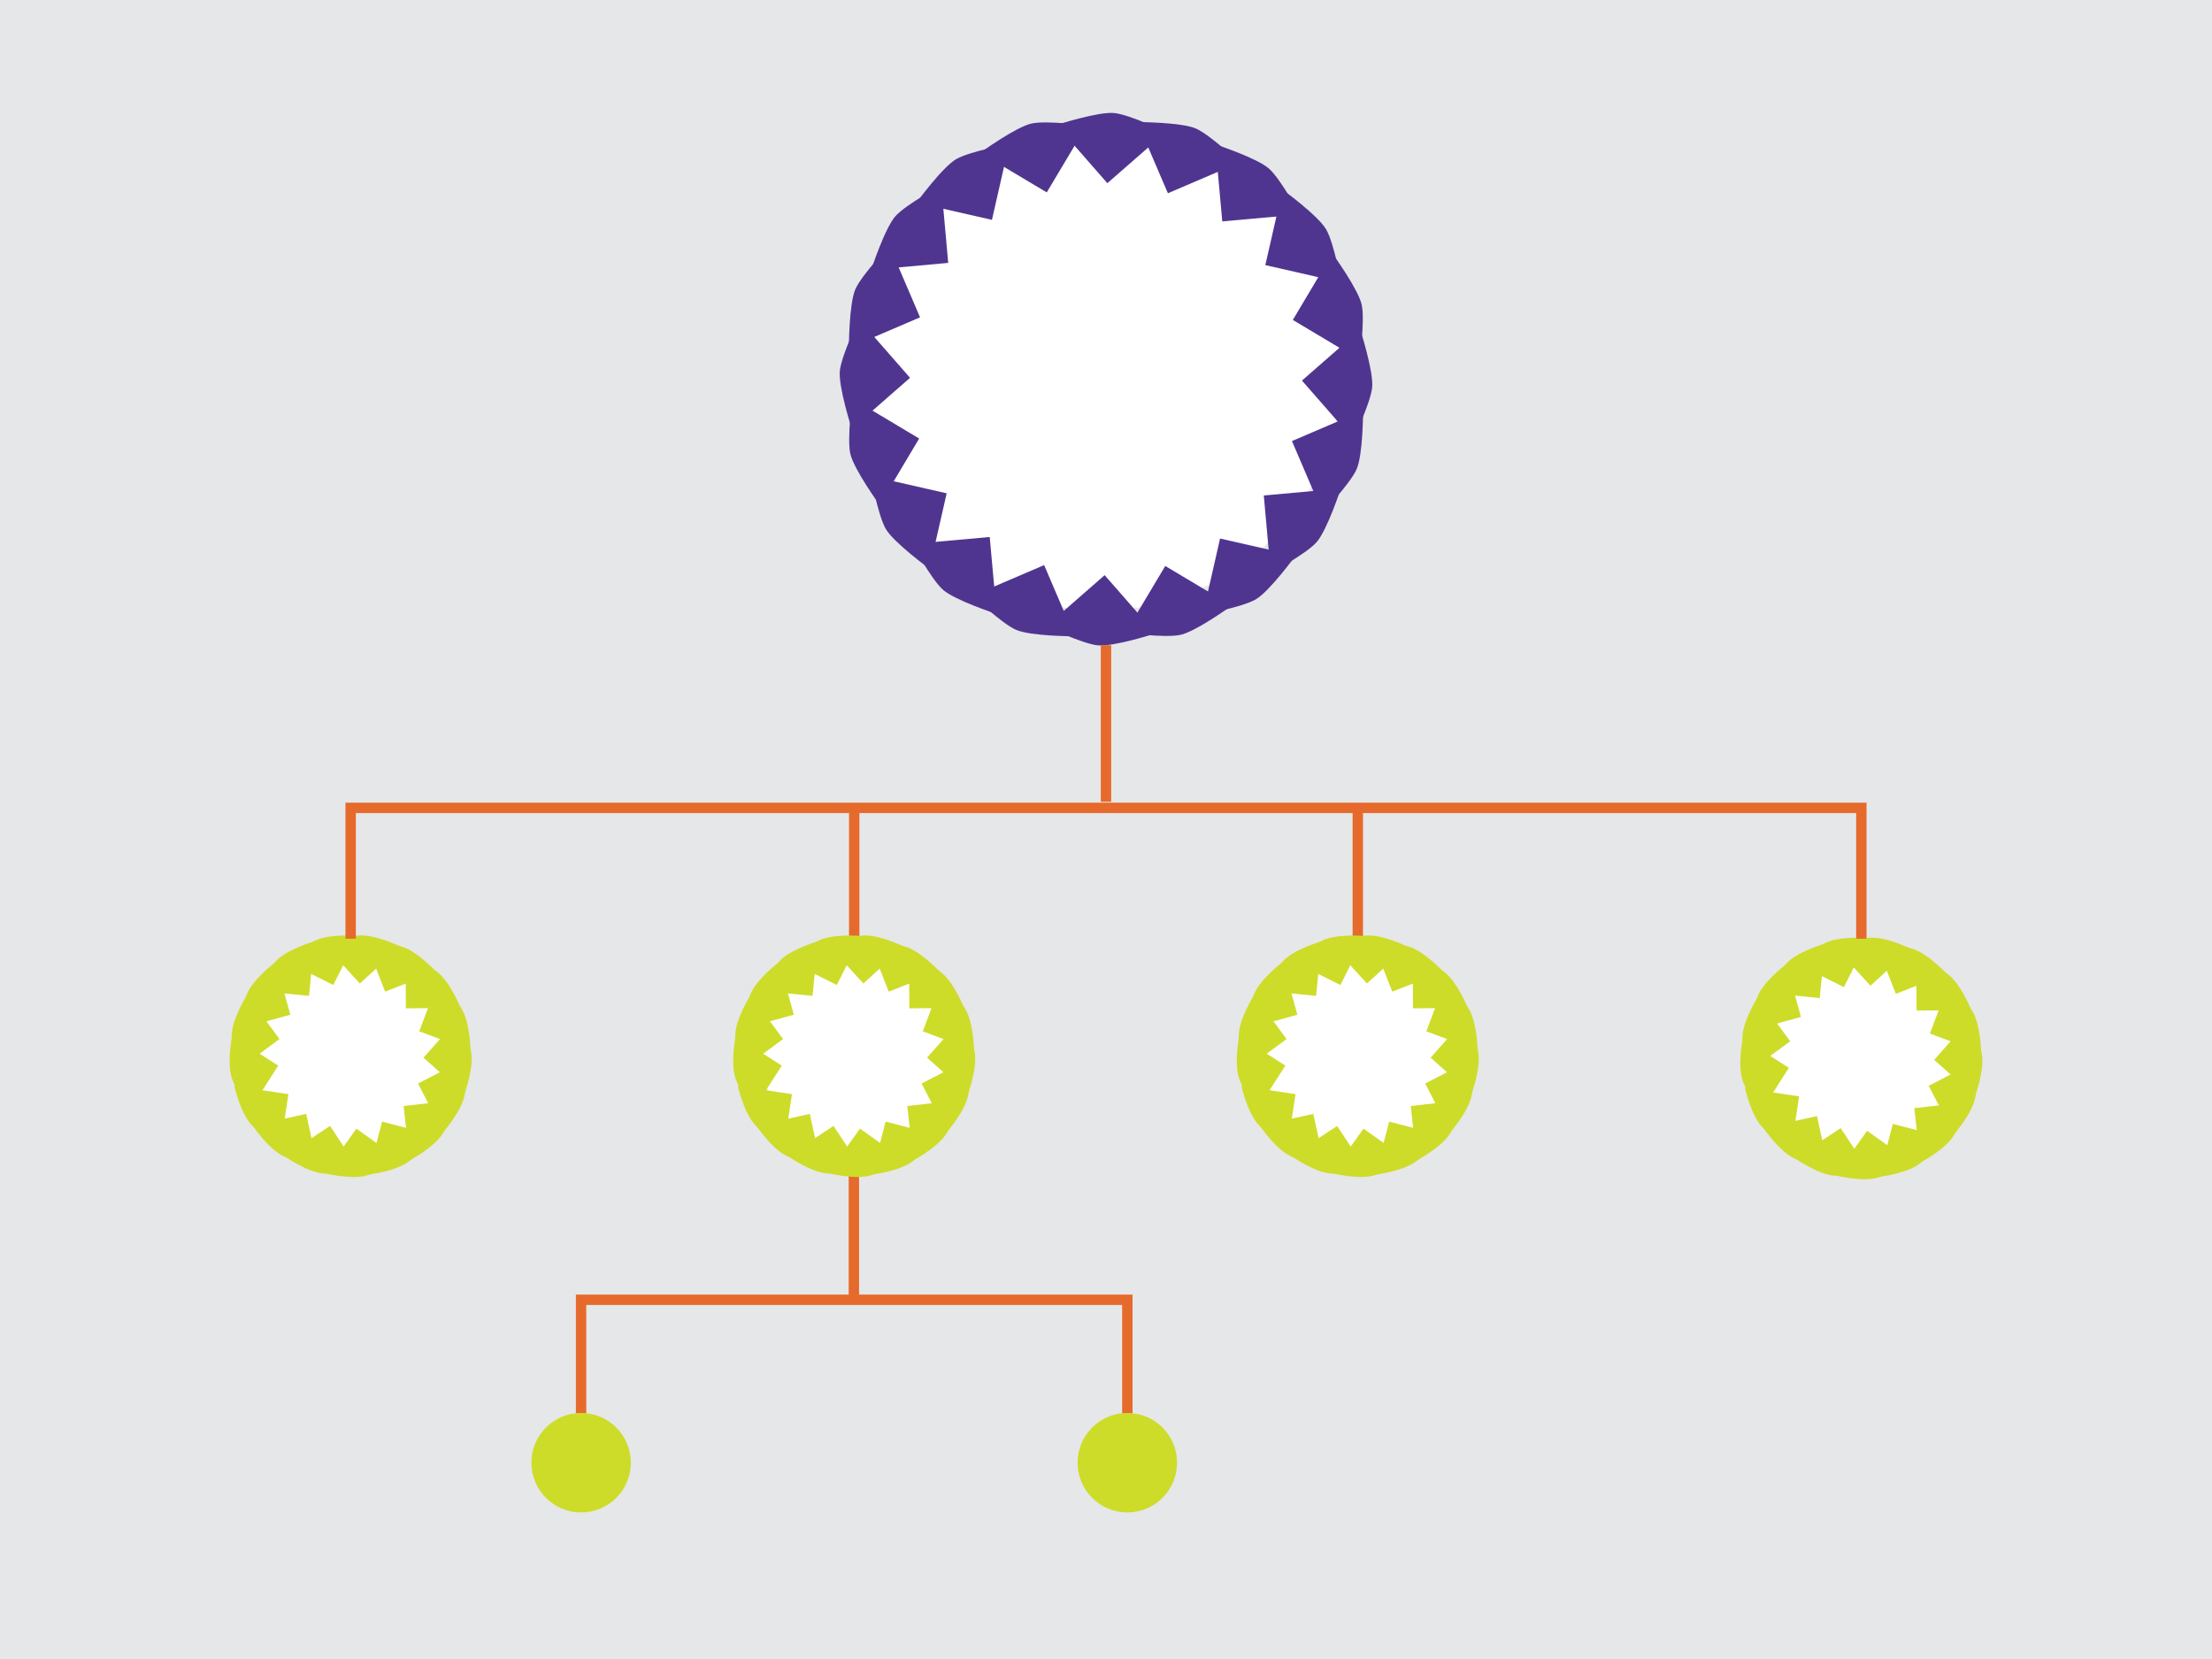
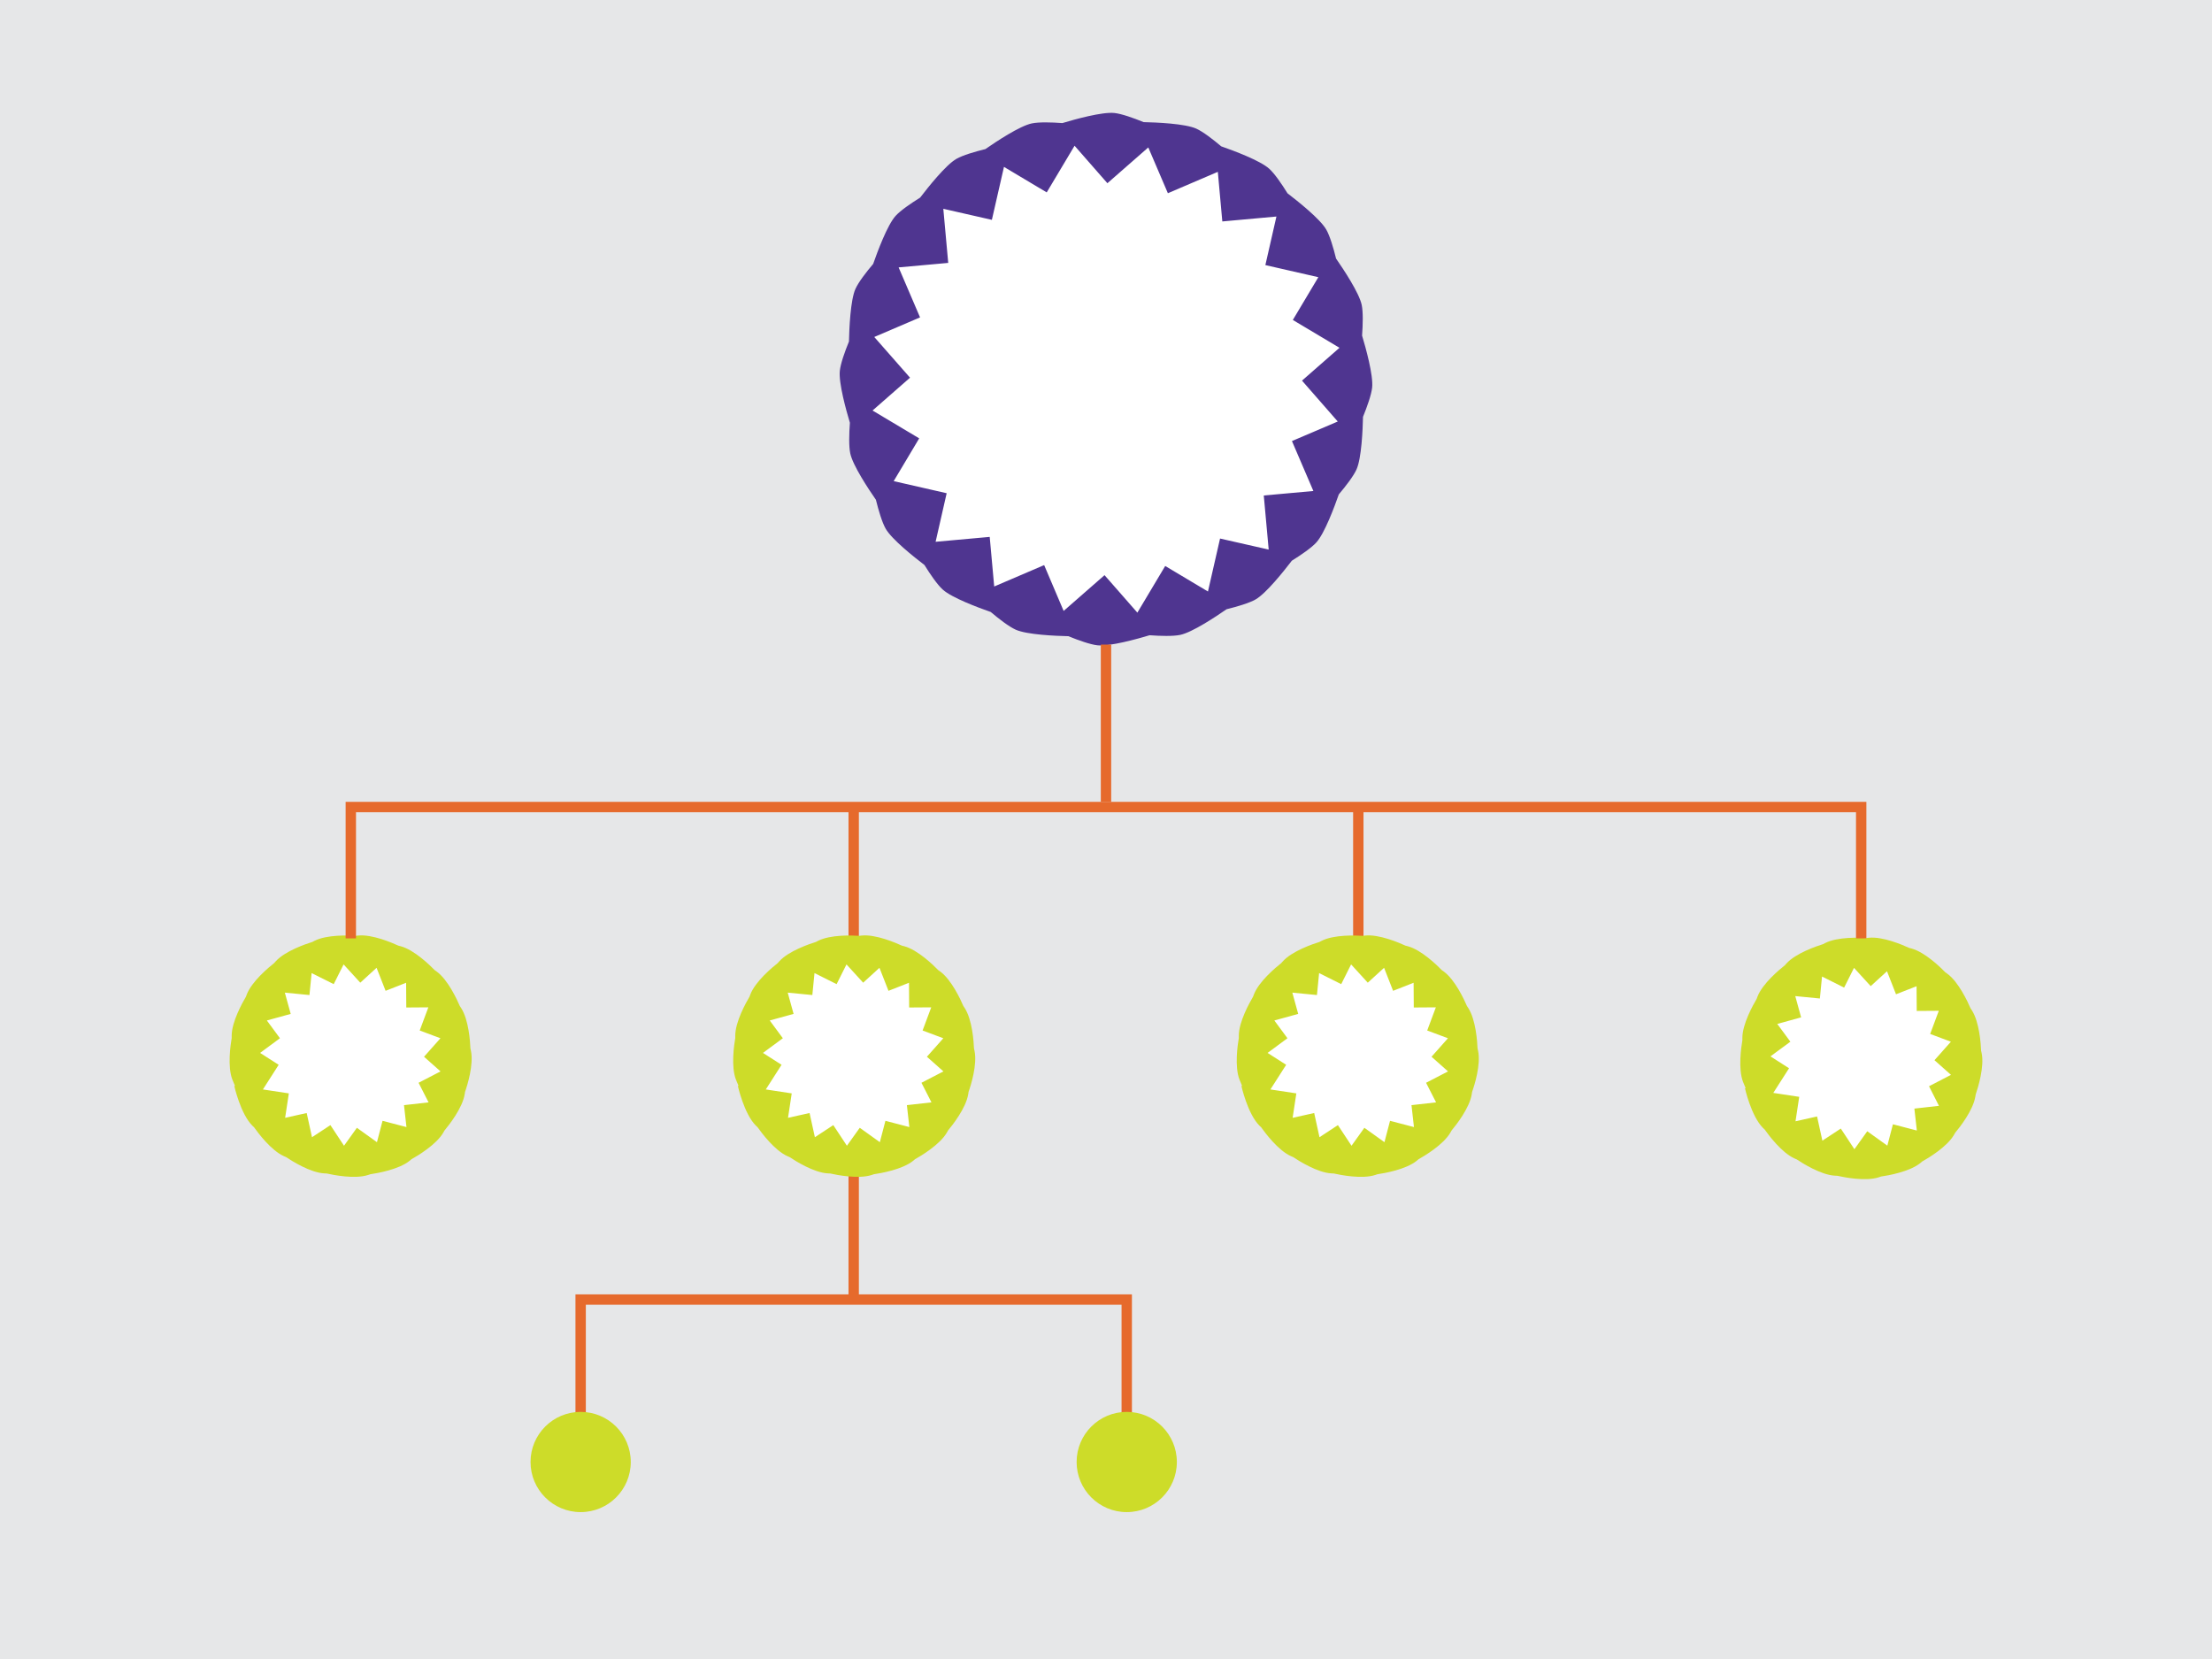
<svg xmlns="http://www.w3.org/2000/svg" viewBox="0 0 1280 960">
  <defs>
    <style>.a{fill:#e6e7e8;}.b{fill:#fff;}.c{fill:#e66a2c;}.d{fill:#4f3590;}.e{fill:#cddc29;}</style>
  </defs>
  <rect class="a" width="1280" height="960" />
-   <circle class="b" cx="637.08" cy="214.08" r="139.08" />
-   <circle class="b" cx="202.91" cy="610.4" r="56.68" />
-   <circle class="b" cx="497.36" cy="610.4" r="56.68" />
-   <circle class="b" cx="785.7" cy="610.4" r="56.68" />
-   <circle class="b" cx="1077.09" cy="610.4" r="56.68" />
-   <rect class="c" x="491.11" y="679.16" width="6" height="72.97" />
-   <polygon class="c" points="655.35 817.86 649.35 817.86 649.35 755.13 339.25 755.13 339.25 817.86 333.25 817.86 333.25 749.13 655.35 749.13 655.35 817.86" />
-   <rect class="c" x="491.3" y="467.47" width="6" height="75.72" />
-   <rect class="c" x="782.7" y="467.47" width="6" height="75.72" />
-   <path class="d" d="M509,292.17S493.89,271.41,492,262.34s1.25-32.47,1.43-31.58l38.46,23Z" />
-   <path class="d" d="M492.89,248.12S485,223.71,486,214.52s11.22-30.51,11.12-29.6l29.48,33.71Z" />
-   <path class="d" d="M491.23,201.26s0-25.66,3.82-34.09,20.1-25.54,19.72-24.71l17.63,41.17Z" />
-   <path class="d" d="M504.12,156.17s7.94-24.4,14.18-31.24,27-18.08,26.39-17.4l4,44.6Z" />
-   <path class="d" d="M530.32,117.28S545.41,96.53,553.45,92s31.27-8.85,30.48-8.4L574,127.22Z" />
-   <path class="d" d="M567.25,88.38S588,73.31,597.08,71.44s32.48,1.25,31.58,1.43l-22.95,38.46Z" />
-   <path class="d" d="M611.3,72.32s24.41-7.92,33.61-6.9,30.5,11.22,29.59,11.12L640.79,106Z" />
-   <path class="d" d="M658.17,70.65s25.65,0,34.09,3.83S717.8,94.57,717,94.19l-41.18,17.63Z" />
-   <path class="d" d="M703.25,83.54s24.4,7.94,31.24,14.18,18.08,27,17.41,26.39l-44.61,4Z" />
-   <path class="d" d="M742.15,109.74s20.75,15.09,25.32,23.13,8.85,31.28,8.41,30.48l-43.68-9.94Z" />
-   <path class="d" d="M771,146.67S786.11,167.44,788,176.5s-1.25,32.48-1.43,31.58l-38.46-22.94Z" />
-   <path class="d" d="M787.11,190.73s7.91,24.4,6.89,33.6-11.22,30.5-11.12,29.6L753.4,220.22Z" />
-   <path class="d" d="M788.77,237.59s0,25.66-3.82,34.09-20.1,25.54-19.72,24.71L747.6,255.22Z" />
-   <path class="d" d="M775.88,282.68s-7.94,24.39-14.18,31.23-27,18.08-26.39,17.41l-4-44.6Z" />
-   <path class="d" d="M749.68,321.57s-15.09,20.75-23.13,25.33-31.27,8.85-30.48,8.4L706,311.63Z" />
-   <path class="d" d="M712.75,350.46S692,365.53,682.92,367.4s-32.48-1.24-31.58-1.42l22.95-38.47Z" />
-   <path class="d" d="M668.7,366.53s-24.41,7.92-33.61,6.89-30.5-11.22-29.59-11.11l33.71-29.49Z" />
-   <path class="d" d="M621.83,368.2s-25.65,0-34.09-3.83S562.2,344.27,563,344.65L604.21,327Z" />
-   <path class="d" d="M576.75,355.3s-24.4-7.94-31.24-14.17-18.08-27-17.41-26.39l44.61-4Z" />
-   <path class="d" d="M537.85,329.11S517.1,314,512.53,306s-8.85-31.27-8.41-30.48l43.68,9.94Z" />
-   <path class="e" d="M143.91,643.32a125.76,125.76,0,0,1-9.44-18.52c-3.46-9-.17-25.24-.17-25.24L161,616.63Z" />
-   <path class="e" d="M136.24,620.06a125.68,125.68,0,0,1-2.17-20.67c0-9.68,8.88-23.63,8.88-23.63l18.79,25.5Z" />
-   <path class="e" d="M137.42,595.59a125.71,125.71,0,0,1,5.37-20.08c3.47-9,16.76-18.87,16.76-18.87L168,587.18Z" />
-   <path class="e" d="M147.28,573.17a125.92,125.92,0,0,1,12.22-16.82c6.47-7.18,22.41-11.61,22.41-11.61l-3.1,31.53Z" />
-   <path class="e" d="M164.53,555.77A125.2,125.2,0,0,1,182,544.45c8.62-4.39,25.08-2.81,25.08-2.81L192.85,570Z" />
-   <path class="e" d="M186.86,545.71a125.43,125.43,0,0,1,20.33-4.32c9.62-1,24.43,6.36,24.43,6.36l-23.4,21.36Z" />
-   <path class="e" d="M211.32,544.33a125.38,125.38,0,0,1,20.53,3.24c9.34,2.51,20.52,14.7,20.52,14.7l-29.5,11.55Z" />
-   <path class="e" d="M234.65,551.79a126.25,126.25,0,0,1,18,10.39c7.82,5.69,13.89,21.08,13.89,21.08l-31.68.21Z" />
-   <path class="e" d="M253.75,567.13a125.74,125.74,0,0,1,13.08,16.15c5.27,8.11,5.42,24.65,5.42,24.65L242.6,596.78Z" />
-   <path class="e" d="M266.09,588.29a125.35,125.35,0,0,1,6.42,19.76c2,9.46-3.77,25-3.77,25l-23.69-21Z" />
-   <path class="e" d="M270,612.46a125.47,125.47,0,0,1-1.08,20.76c-1.51,9.55-12.47,21.94-12.47,21.94L241.9,627Z" />
-   <path class="e" d="M265,636.44a125.1,125.1,0,0,1-8.46,19c-4.83,8.38-19.5,16-19.5,16L233.55,640Z" />
-   <path class="e" d="M251.78,657a124.2,124.2,0,0,1-14.69,14.7c-7.52,6.09-24,8-24,8l8-30.66Z" />
-   <path class="e" d="M232,671.53A124.73,124.73,0,0,1,213,680c-9.19,3-25.21-1.14-25.21-1.14l18.45-25.76Z" />
-   <path class="e" d="M208.4,678a125,125,0,0,1-20.76,1.09C178,678.56,164.51,669,164.51,669L191,651.52Z" />
-   <path class="e" d="M184,675.52a125.61,125.61,0,0,1-19.77-6.42c-8.84-3.94-18-17.73-18-17.73l30.94-6.8Z" />
-   <path class="e" d="M162.15,664.49A125.55,125.55,0,0,1,146,651.41c-6.84-6.84-10.43-23-10.43-23l31.33,4.74Z" />
-   <path class="e" d="M435.3,643.32a125.76,125.76,0,0,1-9.44-18.52c-3.46-9-.17-25.24-.17-25.24l26.69,17.07Z" />
-   <path class="e" d="M427.63,620.06a125.68,125.68,0,0,1-2.17-20.67c0-9.68,8.88-23.63,8.88-23.63l18.8,25.5Z" />
-   <path class="e" d="M428.81,595.59a125.09,125.09,0,0,1,5.38-20.08c3.46-9,16.76-18.87,16.76-18.87l8.4,30.54Z" />
-   <path class="e" d="M438.68,573.17a125.38,125.38,0,0,1,12.21-16.82c6.47-7.18,22.41-11.61,22.41-11.61l-3.1,31.53Z" />
-   <path class="e" d="M455.92,555.77a125.2,125.2,0,0,1,17.43-11.32c8.62-4.39,25.08-2.81,25.08-2.81L484.24,570Z" />
-   <path class="e" d="M478.25,545.71a125.72,125.72,0,0,1,20.33-4.32c9.62-1,24.43,6.36,24.43,6.36l-23.4,21.36Z" />
-   <path class="e" d="M502.71,544.33a125.22,125.22,0,0,1,20.53,3.24c9.34,2.51,20.52,14.7,20.52,14.7l-29.5,11.55Z" />
-   <path class="e" d="M526,551.79a125.65,125.65,0,0,1,18,10.39c7.82,5.69,13.89,21.08,13.89,21.08l-31.68.21Z" />
-   <path class="e" d="M545.14,567.13a124.8,124.8,0,0,1,13.08,16.15c5.27,8.11,5.42,24.65,5.42,24.65L534,596.78Z" />
-   <path class="e" d="M557.48,588.29a126,126,0,0,1,6.43,19.76c2,9.46-3.78,25-3.78,25l-23.69-21Z" />
-   <path class="e" d="M561.42,612.46a126.05,126.05,0,0,1-1.09,20.76c-1.51,9.55-12.47,21.94-12.47,21.94L533.29,627Z" />
-   <path class="e" d="M556.43,636.44a125.66,125.66,0,0,1-8.45,19c-4.84,8.38-19.51,16-19.51,16L525,640Z" />
-   <path class="e" d="M543.18,657a124.69,124.69,0,0,1-14.7,14.7c-7.52,6.09-24,8-24,8l8-30.66Z" />
-   <path class="e" d="M523.42,671.53a124.9,124.9,0,0,1-19,8.45c-9.2,3-25.22-1.14-25.22-1.14l18.45-25.76Z" />
-   <path class="e" d="M499.79,678A125,125,0,0,1,479,679.06c-9.65-.5-23.12-10.11-23.12-10.11l26.45-17.43Z" />
-   <path class="e" d="M475.42,675.52a125.61,125.61,0,0,1-19.77-6.42c-8.84-3.94-18-17.73-18-17.73l30.94-6.8Z" />
-   <path class="e" d="M453.55,664.49a125.3,125.3,0,0,1-16.16-13.08c-6.84-6.84-10.42-23-10.42-23l31.32,4.74Z" />
-   <path class="e" d="M726.7,643.32a124.68,124.68,0,0,1-9.44-18.52c-3.47-9-.18-25.24-.18-25.24l26.69,17.07Z" />
-   <path class="e" d="M719,620.06a125.12,125.12,0,0,1-2.18-20.67c0-9.68,8.88-23.63,8.88-23.63l18.8,25.5Z" />
-   <path class="e" d="M720.2,595.59a125.09,125.09,0,0,1,5.38-20.08c3.46-9,16.76-18.87,16.76-18.87l8.4,30.54Z" />
-   <path class="e" d="M730.07,573.17a125.38,125.38,0,0,1,12.21-16.82c6.47-7.18,22.41-11.61,22.41-11.61l-3.1,31.53Z" />
-   <path class="e" d="M747.31,555.77a125.91,125.91,0,0,1,17.43-11.32c8.62-4.39,25.09-2.81,25.09-2.81L775.64,570Z" />
-   <path class="e" d="M769.65,545.71A125.43,125.43,0,0,1,790,541.39c9.61-1,24.42,6.36,24.42,6.36L791,569.11Z" />
-   <path class="e" d="M794.1,544.33a125.22,125.22,0,0,1,20.53,3.24c9.34,2.51,20.52,14.7,20.52,14.7l-29.5,11.55Z" />
-   <path class="e" d="M817.43,551.79a125.65,125.65,0,0,1,18,10.39c7.83,5.69,13.89,21.08,13.89,21.08l-31.67.21Z" />
-   <path class="e" d="M836.53,567.13a125.38,125.38,0,0,1,13.09,16.15c5.26,8.11,5.41,24.65,5.41,24.65l-29.65-11.15Z" />
-   <path class="e" d="M848.87,588.29a124.85,124.85,0,0,1,6.43,19.76c2,9.46-3.78,25-3.78,25l-23.69-21Z" />
-   <path class="e" d="M852.81,612.46a124.82,124.82,0,0,1-1.09,20.76c-1.51,9.55-12.47,21.94-12.47,21.94L824.68,627Z" />
-   <path class="e" d="M847.82,636.44a125.66,125.66,0,0,1-8.45,19c-4.84,8.38-19.51,16-19.51,16L816.34,640Z" />
-   <path class="e" d="M834.57,657a124.69,124.69,0,0,1-14.7,14.7c-7.51,6.09-24,8-24,8l8-30.66Z" />
-   <path class="e" d="M814.81,671.53a124.37,124.37,0,0,1-19,8.45c-9.2,3-25.22-1.14-25.22-1.14l18.45-25.76Z" />
-   <path class="e" d="M791.18,678a124.91,124.91,0,0,1-20.75,1.09c-9.66-.5-23.13-10.11-23.13-10.11l26.45-17.43Z" />
-   <path class="e" d="M766.81,675.52A126,126,0,0,1,747,669.1c-8.83-3.94-18-17.73-18-17.73l30.94-6.8Z" />
-   <path class="e" d="M744.94,664.49a125.3,125.3,0,0,1-16.16-13.08c-6.84-6.84-10.42-23-10.42-23l31.32,4.74Z" />
-   <path class="e" d="M1018.09,644.6a124.68,124.68,0,0,1-9.44-18.52c-3.47-9-.17-25.24-.17-25.24l26.68,17.07Z" />
-   <path class="e" d="M1010.42,621.34a125.12,125.12,0,0,1-2.18-20.67c0-9.68,8.88-23.63,8.88-23.63l18.8,25.5Z" />
-   <path class="e" d="M1011.59,596.87a125.09,125.09,0,0,1,5.38-20.08c3.47-9,16.76-18.87,16.76-18.87l8.41,30.54Z" />
-   <path class="e" d="M1021.46,574.45a125.38,125.38,0,0,1,12.21-16.82c6.48-7.18,22.41-11.61,22.41-11.61L1053,577.55Z" />
-   <path class="e" d="M1038.7,557.05a125.91,125.91,0,0,1,17.43-11.32c8.62-4.39,25.09-2.81,25.09-2.81L1067,571.24Z" />
-   <path class="e" d="M1061,547a125.43,125.43,0,0,1,20.33-4.32c9.62-1,24.42,6.36,24.42,6.36l-23.4,21.36Z" />
-   <path class="e" d="M1085.49,545.61a124.58,124.58,0,0,1,20.53,3.25c9.34,2.5,20.52,14.69,20.52,14.69l-29.49,11.55Z" />
-   <path class="e" d="M1108.82,553.07a125.65,125.65,0,0,1,18,10.39c7.83,5.69,13.9,21.08,13.9,21.08l-31.68.21Z" />
-   <path class="e" d="M1127.92,568.41A125.38,125.38,0,0,1,1141,584.56c5.26,8.11,5.41,24.65,5.41,24.65l-29.65-11.15Z" />
-   <path class="e" d="M1140.26,589.57a124.85,124.85,0,0,1,6.43,19.76c2,9.46-3.78,25-3.78,25l-23.68-21Z" />
-   <path class="e" d="M1144.2,613.74a125.47,125.47,0,0,1-1.08,20.76c-1.52,9.55-12.47,21.94-12.47,21.94l-14.58-28.12Z" />
-   <path class="e" d="M1139.21,637.72a124.53,124.53,0,0,1-8.45,19c-4.84,8.38-19.5,16-19.5,16l-3.53-31.48Z" />
-   <path class="e" d="M1126,658.32a125.09,125.09,0,0,1-14.69,14.7c-7.52,6.09-24,8-24,8l8-30.66Z" />
-   <path class="e" d="M1106.21,672.81a125.37,125.37,0,0,1-19,8.46c-9.2,3-25.21-1.15-25.21-1.15l18.44-25.76Z" />
-   <path class="e" d="M1082.57,679.25a124.81,124.81,0,0,1-20.75,1.09c-9.66-.5-23.13-10.11-23.13-10.11l26.45-17.43Z" />
-   <path class="e" d="M1058.2,676.8a126,126,0,0,1-19.77-6.42c-8.83-3.94-18-17.73-18-17.73l31-6.8Z" />
-   <path class="e" d="M1036.33,665.77a125.3,125.3,0,0,1-16.16-13.08c-6.83-6.84-10.42-23-10.42-23l31.32,4.74Z" />
-   <rect class="c" x="637" y="373.35" width="6" height="90.6" />
-   <polygon class="c" points="1080.09 543.19 1074.09 543.19 1074.09 470.47 205.91 470.47 205.91 543.19 199.91 543.19 199.91 464.47 1080.09 464.47 1080.09 543.19" />
-   <circle class="e" cx="336.26" cy="846.41" r="28.78" />
-   <circle class="e" cx="652.35" cy="846.41" r="28.78" />
+   <circle class="b" cx="639.5" cy="219.5" r="145.5" />
+   <circle class="b" cx="202.5" cy="611.5" r="56.5" />
+   <circle class="b" cx="494.5" cy="611.5" r="56.5" />
+   <circle class="b" cx="785.5" cy="611.5" r="56.5" />
+   <circle class="b" cx="1077.5" cy="612.5" r="56.5" />
+   <rect class="c" x="491" y="679" width="6" height="73" />
+   <polygon class="c" points="655 818 649 818 649 755 339 755 339 818 333 818 333 749 655 749 655 818" />
+   <rect class="c" x="491" y="467" width="6" height="76" />
+   <rect class="c" x="783" y="467" width="6" height="76" />
+   <path class="d" d="M788.18,194.18c.47-6.43.65-13.55-.2-17.68-1.44-7-10.65-20.81-14.85-26.87-1.55-6.27-3.57-13.09-5.66-16.76-3.51-6.17-16.56-16.5-22.43-21-3.4-5.48-7.43-11.35-10.55-14.19-5.25-4.79-20.85-10.58-27.81-13-4.93-4.16-10.58-8.49-14.42-10.23-6.48-2.94-23.11-3.62-30.48-3.78-6-2.44-12.68-4.81-16.87-5.28-7.07-.78-23.09,3.7-30.15,5.83-6.43-.47-13.55-.66-17.68.19-7,1.44-20.82,10.66-26.87,14.86-6.27,1.54-13.09,3.56-16.76,5.65-6.18,3.52-16.5,16.56-21,22.43-5.48,3.4-11.34,7.44-14.18,10.55-4.79,5.26-10.58,20.86-13,27.82-4.17,4.93-8.5,10.57-10.24,14.42-2.93,6.47-3.61,23.1-3.77,30.47-2.44,6-4.81,12.68-5.28,16.88-.79,7.06,3.7,23.08,5.82,30.14-.47,6.44-.65,13.55.2,17.68,1.44,7,10.65,20.82,14.85,26.88,1.55,6.26,3.57,13.08,5.66,16.75,3.51,6.18,16.56,16.51,22.43,21,3.4,5.48,7.43,11.34,10.55,14.19,5.25,4.79,20.85,10.58,27.81,13,4.93,4.16,10.58,8.49,14.42,10.23,6.48,2.93,23.11,3.62,30.48,3.78,6,2.43,12.68,4.81,16.87,5.27,7.07.79,23.09-3.7,30.15-5.82,6.43.47,13.55.65,17.68-.2,7-1.43,20.82-10.65,26.87-14.85,6.27-1.54,13.09-3.57,16.76-5.65,6.18-3.52,16.5-16.57,21-22.43,5.48-3.41,11.34-7.44,14.18-10.56,4.79-5.25,10.58-20.85,13-27.81,4.17-4.93,8.5-10.58,10.24-14.42,2.93-6.48,3.61-23.1,3.77-30.47,2.44-6,4.81-12.69,5.28-16.88C794.79,217.27,790.3,201.24,788.18,194.18ZM706,311.63l-7,30.65-24.74-14.77-16.11,27-19-21.69-23.66,20.7L604.21,327l-28.9,12.38-2.6-28.7-31.31,2.83,6.4-28.1-30.66-7,14.77-24.75-27-16.11,21.69-19L505.91,195l26.49-11.34L520,154.73l28.7-2.6-2.84-31.31,28.1,6.4,7-30.65,24.74,14.76,16.11-27,19,21.69,23.66-20.7,11.34,26.49,28.9-12.37,2.6,28.7,31.31-2.84-6.4,28.1,30.66,7-14.77,24.75,27,16.1-21.69,19,20.69,23.66L747.6,255.22,760,284.12l-28.7,2.6,2.84,31.3Z" />
+   <path class="e" d="M272.51,608.05c-.09-.44-.19-.88-.29-1.33-.16-3.94-1-16.65-5.39-23.44-.24-.38-.5-.75-.75-1.12-1.54-3.62-6.87-15.21-13.43-20l-1.11-.78c-2.76-2.84-11.87-11.73-19.69-13.83l-1.32-.33c-3.59-1.66-15.28-6.7-23.34-5.85l-1.35.16c-3.94-.27-16.66-.78-23.88,2.9-.4.2-.8.42-1.19.63-3.76,1.16-15.84,5.24-21.27,11.27-.3.33-.6.67-.89,1-3.09,2.43-12.91,10.57-15.82,18.14-.16.42-.32.85-.47,1.28-2,3.39-8.25,14.49-8.25,22.6,0,.45,0,.9,0,1.36-.67,3.89-2.51,16.49.39,24,.48,1.23,1,2.47,1.54,3.69l-.44-.06s3.59,16.14,10.43,23c.31.32.64.63,1,.94,2.27,3.22,9.89,13.45,17.3,16.75l1.25.54c3.28,2.2,14,9,22.13,9.42l1.36.06c3.86.87,16.34,3.37,24,.86.43-.13.86-.28,1.29-.43,3.91-.56,16.46-2.71,22.76-7.81.35-.28.69-.57,1-.86,3.44-1.91,14.41-8.42,18.46-15.45.23-.39.45-.79.67-1.19,2.53-3,10.42-13,11.69-21,.07-.45.14-.9.2-1.35C270.41,628.13,274.2,616,272.51,608.05Zm-66,44.56L199.07,663l-7.87-11.94-10.66,7-3.07-14L165,646.84l2.14-14.14-15-2.28,9.12-14.26-10.76-6.88L162,600.79l-7.58-10.28,13.8-3.8-3.39-12.31,14.24,1.39,1.25-12.71,12.79,6.41,5.72-11.42,9.65,10.57,9.43-8.61,5.22,13.32L235,568.69l.1,14.31,12.77-.09-5,13.4,12,4.49-9.5,10.7,9.55,8.48-12.71,6.58L248,637.9l-14.22,1.6,1.42,12.69-13.84-3.61-3.23,12.36Z" />
+   <path class="e" d="M563.91,608.05l-.3-1.33c-.15-3.94-1-16.65-5.39-23.44-.24-.38-.49-.75-.75-1.12-1.54-3.62-6.87-15.21-13.43-20l-1.11-.78c-2.76-2.84-11.87-11.73-19.69-13.83l-1.32-.33c-3.59-1.66-15.28-6.7-23.34-5.85l-1.35.16c-3.94-.27-16.66-.78-23.88,2.9-.4.2-.79.42-1.19.63-3.76,1.16-15.84,5.24-21.27,11.27-.3.33-.59.67-.89,1-3.09,2.43-12.91,10.57-15.81,18.14-.17.42-.32.85-.48,1.28-2,3.39-8.25,14.49-8.25,22.6,0,.45,0,.9,0,1.36-.67,3.89-2.51,16.49.39,24,.48,1.23,1,2.47,1.54,3.69l-.43-.06s3.58,16.14,10.42,23l1,.94c2.26,3.22,9.88,13.45,17.29,16.75l1.25.54c3.28,2.19,14,9,22.13,9.42l1.37.06c3.85.87,16.33,3.37,24,.86l1.29-.43c3.91-.56,16.45-2.71,22.75-7.81l1-.86c3.43-1.91,14.4-8.42,18.46-15.45l.66-1.19c2.53-3,10.42-13,11.69-21,.07-.45.14-.9.2-1.35C561.8,628.13,565.59,616,563.91,608.05Zm-66.4,44.56L490.07,663l-7.87-11.94-10.66,7-3.07-14L456,646.84l2.14-14.14-15-2.28,9.12-14.26-10.76-6.88L453,600.79l-7.58-10.28,13.8-3.8-3.39-12.31,14.24,1.39,1.25-12.71,12.79,6.41,5.72-11.42,9.65,10.57,9.43-8.61,5.22,13.32L526,568.69l.1,14.31,12.77-.09-5,13.4,12,4.49-9.5,10.7,9.55,8.48-12.71,6.58L539,637.9l-14.22,1.6,1.42,12.69-13.84-3.61-3.23,12.36Z" />
+   <path class="e" d="M855.3,608.05l-.3-1.33c-.15-3.94-1-16.65-5.38-23.44l-.75-1.12c-1.55-3.62-6.88-15.21-13.44-20l-1.11-.78c-2.75-2.84-11.86-11.73-19.69-13.83l-1.32-.33c-3.59-1.66-15.28-6.7-23.33-5.85l-1.36.16c-3.94-.27-16.66-.78-23.88,2.9-.4.2-.79.42-1.19.63-3.76,1.16-15.84,5.24-21.27,11.27-.3.33-.59.67-.89,1-3.09,2.43-12.9,10.57-15.81,18.14l-.48,1.28c-2,3.39-8.25,14.49-8.25,22.6,0,.45,0,.9,0,1.36-.68,3.89-2.52,16.49.39,24,.47,1.23,1,2.47,1.53,3.69l-.43-.06s3.58,16.14,10.42,23l1,.94c2.26,3.22,9.88,13.45,17.29,16.75l1.25.54c3.29,2.19,14.05,9,22.14,9.42l1.36.06c3.85.87,16.33,3.37,24,.86.43-.13.86-.28,1.29-.43,3.91-.56,16.46-2.71,22.75-7.81l1-.86c3.43-1.91,14.4-8.42,18.46-15.45l.67-1.19c2.53-3,10.42-13,11.68-21,.07-.45.14-.9.2-1.35C853.2,628.13,857,616,855.3,608.05Zm-65.79,44.56L782.07,663l-7.87-11.94-10.66,7-3.07-14L748,646.84l2.14-14.14-15-2.28,9.12-14.26-10.76-6.88L745,600.79l-7.58-10.28,13.8-3.8-3.39-12.31,14.24,1.39,1.25-12.71,12.79,6.41,5.72-11.42,9.65,10.57,9.43-8.61,5.22,13.32L818,568.69l.1,14.31,12.77-.09-5,13.4,12,4.49-9.5,10.7,9.55,8.48-12.71,6.58L831,637.9l-14.22,1.6,1.42,12.69-13.84-3.61-3.23,12.36Z" />
+   <path class="e" d="M1143.31,633.15c1.28-3.74,5.06-15.89,3.38-23.82-.09-.44-.2-.88-.3-1.33-.15-3.94-1-16.65-5.38-23.44l-.75-1.12c-1.55-3.62-6.87-15.21-13.44-20l-1.11-.78c-2.75-2.84-11.86-11.73-19.69-13.82l-1.32-.34c-3.58-1.66-15.27-6.7-23.33-5.85l-1.36.16c-3.94-.27-16.66-.78-23.88,2.9l-1.19.63c-3.75,1.16-15.84,5.24-21.27,11.27l-.88,1c-3.1,2.43-12.91,10.57-15.82,18.14-.16.42-.32.85-.47,1.28-2,3.39-8.26,14.49-8.26,22.6,0,.45,0,.9,0,1.36-.68,3.89-2.51,16.49.39,24.05.47,1.23,1,2.47,1.54,3.69l-.44-.06s3.59,16.14,10.42,23l1,.94c2.26,3.22,9.88,13.45,17.29,16.75l1.26.54c3.28,2.19,14,9,22.13,9.42.45,0,.9,0,1.36.06,3.85.87,16.33,3.37,24,.87l1.29-.44c3.91-.56,16.46-2.71,22.76-7.81l1-.86c3.43-1.91,14.4-8.42,18.46-15.45.23-.39.45-.79.67-1.18,2.53-3,10.42-13,11.69-21C1143.19,634.05,1143.25,633.6,1143.31,633.15Zm-62.8,21.46L1073.07,665l-7.87-11.94-10.66,7-3.07-14L1039,648.84l2.14-14.14-15-2.28,9.12-14.26-10.76-6.88,11.52-8.49-7.58-10.28,13.8-3.8-3.39-12.31,14.24,1.39,1.25-12.71,12.79,6.41,5.72-11.42,9.65,10.57,9.43-8.61,5.22,13.32,11.89-4.66.1,14.31,12.77-.09-5,13.4,12,4.49-9.5,10.7,9.55,8.48-12.71,6.58L1122,639.9l-14.22,1.6,1.42,12.69-13.84-3.61-3.23,12.36Z" />
+   <rect class="c" x="637" y="373" width="6" height="91" />
+   <polygon class="c" points="1080 543 1074 543 1074 470 206 470 206 543 200 543 200 464 1080 464 1080 543" />
+   <circle class="e" cx="336" cy="846" r="29" />
+   <circle class="e" cx="652" cy="846" r="29" />
</svg>
